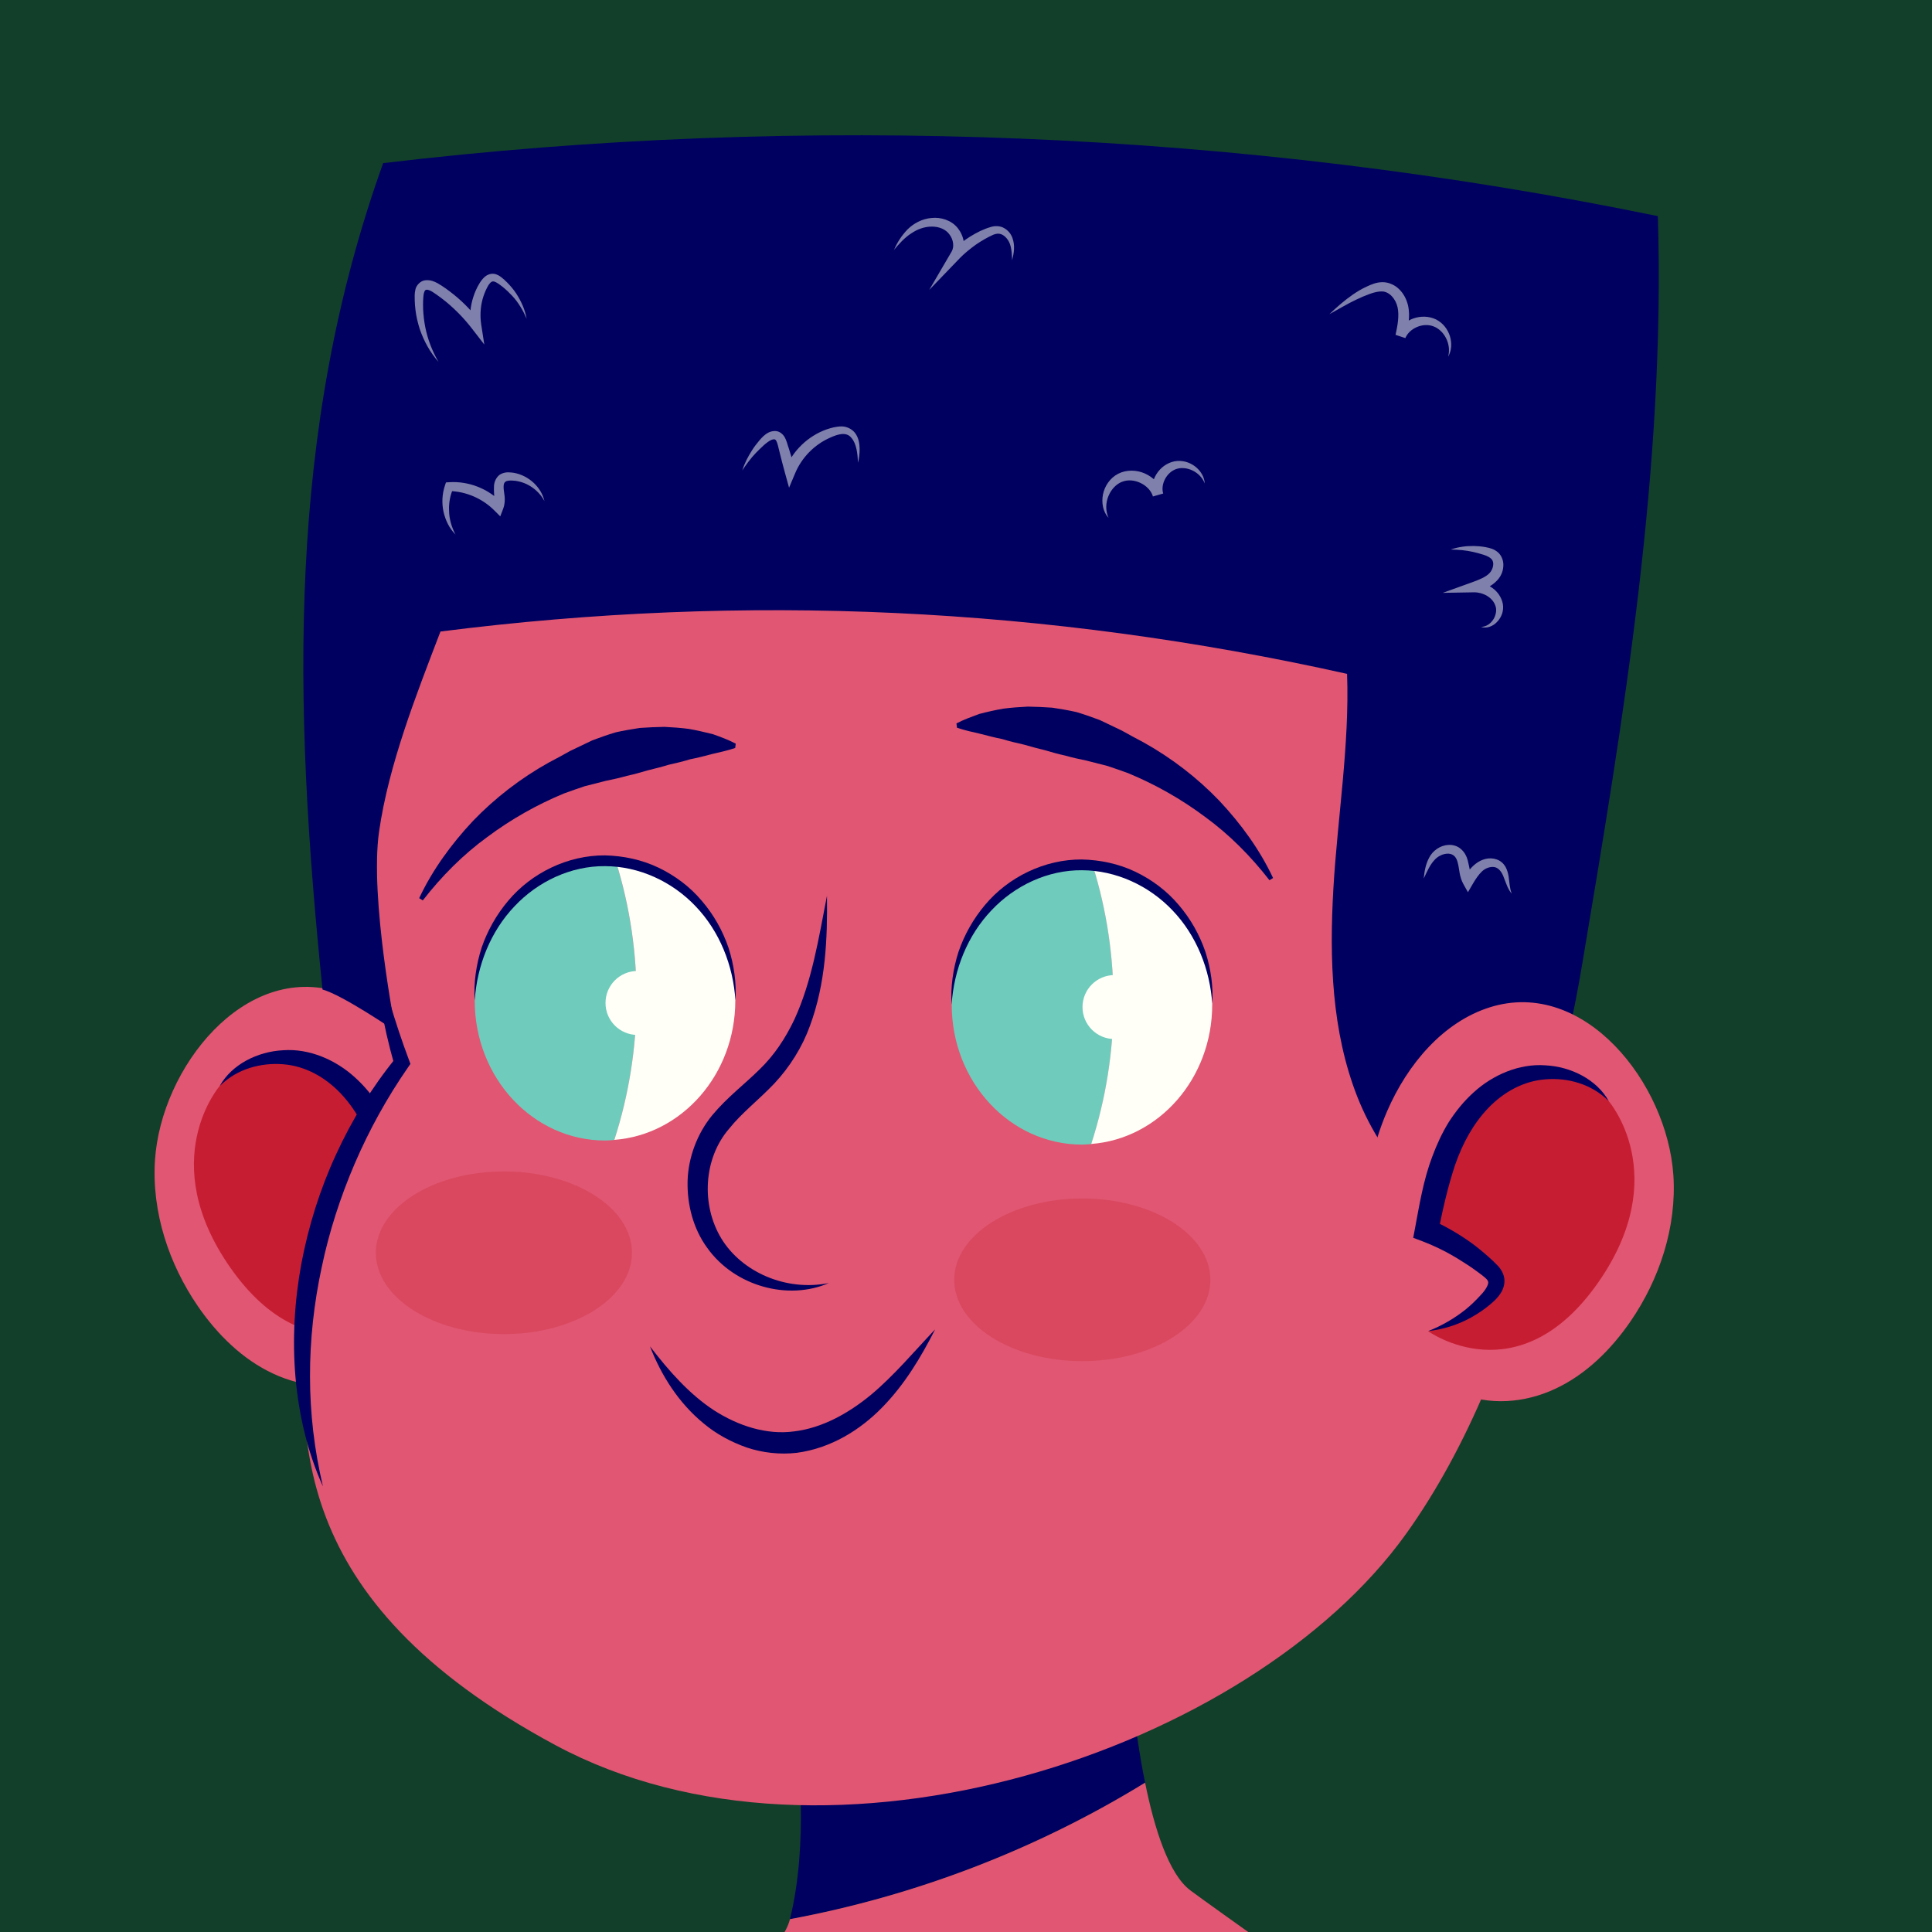
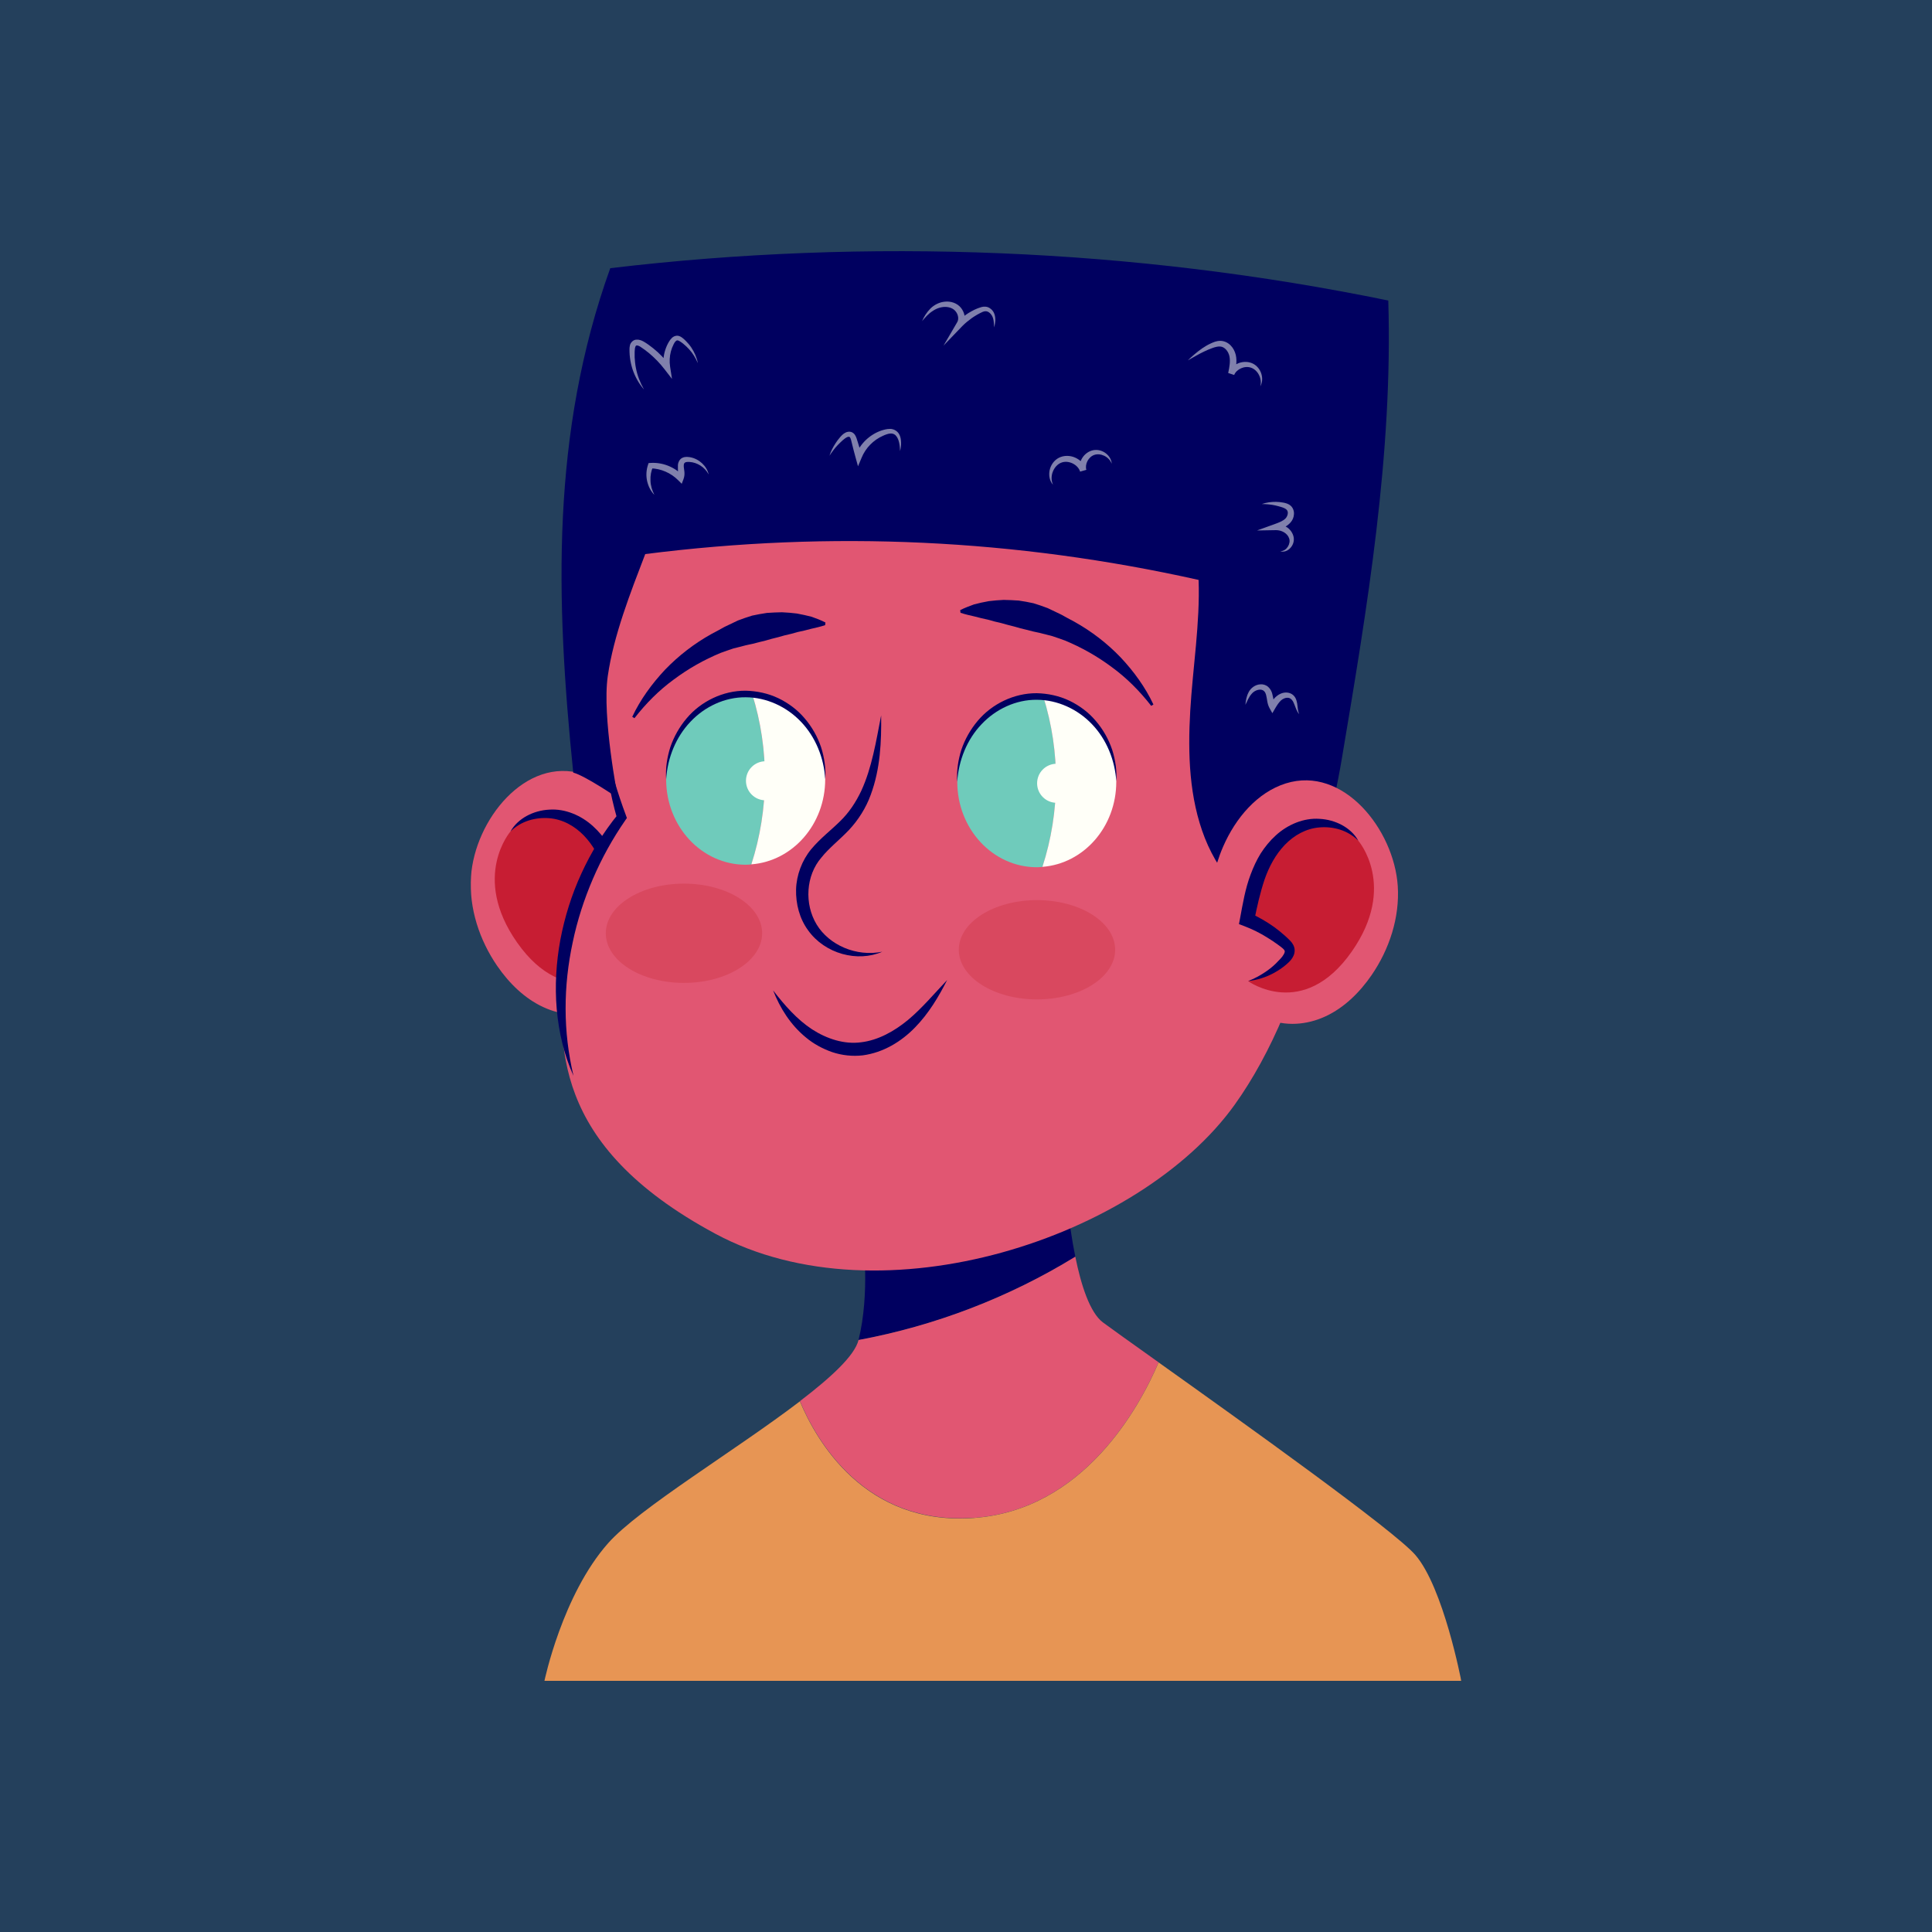
<svg xmlns="http://www.w3.org/2000/svg" viewBox="0 0 100 100">
-   <rect width="100" height="100" fill="#123f2a" />
-   <svg x="8" y="7" width="84" height="121.24" viewBox="0 0 150.65 217.44">
+   <rect width="100" height="100" fill="#24405c" />
+   <svg x="24.365" y="13" width="51.27" height="74.00" viewBox="0 0 150.65 217.44">
    <defs>
      <style>
      .cls-1 {
        fill: #6fcbbb;
      }

      .cls-2 {
        fill: #edaea9;
      }

      .cls-2, .cls-3 {
        mix-blend-mode: multiply;
      }

      .cls-2, .cls-4 {
        opacity: .5;
      }

      .cls-5 {
        isolation: isolate;
      }

      .cls-6 {
        fill: #e79554;
      }

      .cls-3, .cls-7 {
        fill: #e15672;
      }

      .cls-8 {
        fill: #000060;
      }

      .cls-9 {
        fill: #fffff8;
      }
    </style>
    </defs>
    <g class="cls-5">
      <g id="Capa_1" data-name="Capa 1">
        <g>
          <g>
            <path class="cls-8" d="M90.51,142.2l-30.86,7.88s1.12,8.32-.67,15.53c11.64-2.16,22.88-6.48,32.97-12.67-1.09-5.35-1.44-10.74-1.44-10.74Z" />
            <path class="cls-7" d="M76.54,192.66c16.69-1.23,25.16-16.84,28.08-23.66-4.21-3-7.37-5.25-8.48-6.08-1.99-1.5-3.33-5.73-4.19-9.99-10.09,6.2-21.33,10.51-32.97,12.67,0,0,0,0,0,.01-.59,2.37-4.16,5.66-8.91,9.29,2.45,5.87,9.83,18.97,26.48,17.74Z" />
            <path class="cls-6" d="M143.67,198.3c-3.23-3.74-26.1-20.06-39.05-29.29-2.92,6.82-11.39,22.43-28.08,23.66-16.66,1.23-24.03-11.87-26.48-17.74-9.73,7.43-24.47,16.27-29.16,21.57-6.98,7.88-9.69,20.95-9.69,20.95h139.44s-2.7-14.19-6.98-19.15Z" />
          </g>
          <g>
            <path class="cls-7" d="M.04,95.12c-.32,4.84,1.3,9.68,3.98,13.58,1.82,2.65,4.17,4.95,6.99,6.26,2.82,1.32,6.14,1.59,9.01.34,2.62-1.14,4.7-3.44,6.12-6.05,3.28-6.04,3.2-13.78.47-20.08-1.9-4.38-5.21-8.28-9.54-9.64C8.32,76.78.61,86.56.04,95.12Z" />
            <path class="cls-3" d="M22.81,109.62c-2.13-.52-4.09-1.64-5.59-3.18-.45-.47-.89-1.09-.69-1.73.11-.36.41-.63.69-.88,1.7-1.48,3.65-2.69,5.73-3.56-.56-2.89-1.12-5.81-2.41-8.43-1.29-2.62-3.41-4.95-6.24-5.88-2.83-.93-6.4-.15-8.24,2.28,0,0-6.02,6.89.98,16.89,7.39,10.55,15.76,4.49,15.76,4.49Z" />
            <path class="cls-8" d="M6.06,88.24c1.12-1.99,3.5-3.18,5.87-3.3,2.43-.18,4.88.89,6.66,2.51.9.81,1.67,1.75,2.31,2.76.63,1.02,1.12,2.11,1.53,3.2.82,2.2,1.19,4.46,1.6,6.64l.17.9-.82.31c-1.21.46-2.38,1.04-3.48,1.73-.56.33-1.1.7-1.63,1.09-.25.19-.55.41-.74.57-.2.18-.25.27-.28.36-.09.22.22.78.67,1.24.44.48.9.94,1.41,1.35,1.03.82,2.2,1.51,3.48,2.01-1.37-.15-2.74-.57-3.98-1.26-.62-.35-1.22-.74-1.77-1.21-.27-.23-.56-.48-.82-.82-.25-.33-.51-.78-.51-1.37,0-.6.35-1.13.63-1.42.3-.32.53-.52.8-.77.53-.48,1.08-.93,1.66-1.35,1.16-.83,2.41-1.54,3.72-2.14l-.65,1.21c-.43-2.18-.91-4.3-1.58-6.3-.69-1.99-1.68-3.82-3.09-5.29-1.41-1.46-3.23-2.49-5.29-2.65-2.04-.16-4.26.41-5.86,2Z" />
          </g>
          <path class="cls-7" d="M22.76,86.53S2.07,29.88,72.88,25.25c70.81-4.63,65.65,73.38,43.3,104.58-14.43,20.15-53.65,33.23-78.98,19.61-25.33-13.62-23.69-29.14-23.15-40.58s8.72-22.33,8.72-22.33Z" />
          <path class="cls-8" d="M20.32,74.81c.9,3.78,1.96,7.48,3.31,11.07l.12.33-.23.33c-1.94,2.8-3.59,5.79-4.93,8.9-1.34,3.12-2.39,6.36-3.08,9.67-.71,3.31-1.09,6.7-1.08,10.11,0,3.41.4,6.83,1.2,10.21-1.43-3.17-2.24-6.64-2.55-10.15-.3-3.51-.09-7.07.55-10.55.66-3.47,1.72-6.87,3.2-10.08,1.47-3.21,3.33-6.25,5.55-8.98l-.11.66c-1.07-3.77-1.77-7.64-1.94-11.52Z" />
          <g>
            <g>
              <path class="cls-1" d="M42.82,67.41c-.33-.03-.66-.05-1-.05-6.68,0-12.1,5.81-12.1,12.98s5.42,12.98,12.1,12.98c.29,0,.58-.03.86-.05,2.7-8.33,2.76-17.5.14-25.86Z" />
              <path class="cls-9" d="M53.92,80.33c0-6.81-4.88-12.38-11.1-12.93,2.62,8.36,2.56,17.53-.14,25.86,6.28-.48,11.23-6.08,11.23-12.93Z" />
            </g>
            <path class="cls-9" d="M47.8,80.55c0,1.64-1.33,2.97-2.97,2.97s-2.97-1.33-2.97-2.97,1.33-2.97,2.97-2.97,2.97,1.33,2.97,2.97Z" />
            <path class="cls-8" d="M53.92,80.33c-.2-3.28-1.48-6.44-3.69-8.75-2.19-2.31-5.26-3.72-8.41-3.73-3.16-.03-6.23,1.41-8.41,3.73-2.2,2.31-3.48,5.47-3.69,8.75-.11-1.64.13-3.31.64-4.91.54-1.58,1.38-3.07,2.47-4.36,2.17-2.59,5.54-4.23,8.98-4.21,1.71.04,3.42.4,4.97,1.14,1.54.74,2.93,1.78,4.02,3.08,1.1,1.28,1.94,2.77,2.48,4.36.51,1.59.75,3.26.64,4.91Z" />
          </g>
          <g>
            <g>
              <path class="cls-1" d="M87.1,67.79c-.33-.03-.66-.05-1-.05-6.68,0-12.1,5.81-12.1,12.98s5.42,12.98,12.1,12.98c.29,0,.58-.03.86-.05,2.7-8.33,2.76-17.5.14-25.86Z" />
              <path class="cls-9" d="M98.19,80.71c0-6.81-4.88-12.38-11.1-12.93,2.62,8.36,2.57,17.53-.14,25.86,6.28-.48,11.23-6.08,11.23-12.93Z" />
            </g>
            <path class="cls-9" d="M92.08,80.93c0,1.64-1.33,2.97-2.97,2.97s-2.97-1.33-2.97-2.97,1.33-2.97,2.97-2.97,2.97,1.33,2.97,2.97Z" />
            <path class="cls-8" d="M98.19,80.71c-.2-3.28-1.48-6.44-3.69-8.75-2.19-2.31-5.26-3.72-8.41-3.73-3.16-.03-6.23,1.41-8.41,3.73-2.2,2.31-3.48,5.47-3.69,8.75-.11-1.64.13-3.31.64-4.91.54-1.58,1.38-3.07,2.47-4.36,2.17-2.59,5.54-4.23,8.98-4.21,1.71.04,3.42.4,4.97,1.14,1.54.74,2.93,1.78,4.02,3.08,1.1,1.28,1.94,2.77,2.48,4.36.51,1.59.75,3.26.63,4.91Z" />
          </g>
          <path class="cls-8" d="M24.56,70.83c1.23-2.62,2.97-5.01,4.99-7.17,2.05-2.13,4.43-3.97,7.05-5.43.66-.35,1.33-.7,1.99-1.08l2.05-.98c.71-.27,1.43-.52,2.16-.74.74-.17,1.49-.29,2.25-.41.76-.05,1.52-.09,2.28-.1.76.04,1.52.09,2.27.19.75.13,1.5.31,2.23.49.73.26,1.44.52,2.12.88l-.05.4c-.74.25-1.45.4-2.14.56-.7.19-1.38.36-2.05.49-.67.21-1.33.36-1.99.51-.65.2-1.3.36-1.95.52-.64.19-1.28.37-1.93.51-.64.18-1.29.33-1.95.46l-1.96.5c-.64.21-1.28.44-1.92.67-2.51,1.04-4.91,2.39-7.13,4.05-2.24,1.63-4.23,3.63-5.98,5.88l-.34-.21Z" />
          <path class="cls-8" d="M103.49,69.15c-1.75-2.25-3.74-4.25-5.98-5.88-2.22-1.66-4.62-3.01-7.13-4.05-.64-.23-1.28-.46-1.92-.67l-1.96-.5c-.66-.13-1.31-.28-1.95-.46-.65-.14-1.29-.32-1.93-.51-.65-.16-1.3-.33-1.95-.52-.66-.15-1.32-.3-1.99-.51-.67-.13-1.35-.31-2.05-.49-.7-.16-1.4-.31-2.14-.56l-.05-.4c.68-.36,1.4-.61,2.12-.88.73-.19,1.47-.36,2.23-.49.75-.1,1.51-.15,2.27-.19.76.01,1.52.05,2.28.1.75.11,1.5.24,2.25.41.73.22,1.45.47,2.16.74l2.05.98c.66.37,1.32.73,1.99,1.08,2.62,1.46,5.01,3.3,7.05,5.43,2.02,2.15,3.76,4.55,4.99,7.17l-.34.21Z" />
          <ellipse class="cls-2" cx="86.12" cy="106.25" rx="11.89" ry="7.55" />
          <ellipse class="cls-2" cx="32.43" cy="103.74" rx="11.89" ry="7.55" />
          <path class="cls-8" d="M45.99,112.43c1.76,2.29,3.65,4.43,5.92,5.92,2.26,1.46,4.91,2.32,7.47,1.97,2.58-.31,5.02-1.66,7.13-3.4,2.12-1.77,3.96-3.97,5.95-6.07-1.31,2.57-2.8,5.08-4.89,7.22-2.07,2.13-4.8,3.82-7.95,4.24-1.57.18-3.18,0-4.64-.49-1.46-.51-2.83-1.25-3.99-2.22-2.35-1.92-3.96-4.49-5-7.17Z" />
          <path class="cls-8" d="M62.42,70.59c.05,4.01-.12,8.13-1.58,12.08-.71,1.97-1.87,3.82-3.32,5.37-1.45,1.52-3.04,2.74-4.19,4.19-2.36,2.73-2.62,7.04-.72,10.18,1.9,3.13,6.02,4.94,9.98,4.14-3.73,1.64-8.72.34-11.29-3.27-1.3-1.78-1.87-4.01-1.82-6.2.06-2.19.9-4.42,2.29-6.11,1.39-1.67,3.03-2.9,4.39-4.25,1.37-1.32,2.41-2.9,3.24-4.65,1.62-3.52,2.25-7.52,3.02-11.47Z" />
          <path class="cls-8" d="M15.59,79.3c-2.7-26.5-3.37-51.64,5.63-76.71C60.38-2.07,100.92-.44,139.55,7.51c.71,23.34-3.17,46.56-7.05,69.59-1.44,8.59-3.79,17.11-7.12,25.17-6.37-1.5-11.31-6.9-13.72-12.99-2.4-6.09-2.61-12.82-2.23-19.36.38-6.54,1.51-13.37,1.27-19.92-27.86-6.22-55.84-7.53-84.16-3.93-2.24,5.85-4.81,12.36-5.7,18.57-.89,6.2,1.55,18.54,1.55,18.54,0,0-4.94-3.38-6.81-3.88Z" />
          <g>
            <path class="cls-7" d="M140.99,96.53c.32,4.84-1.3,9.68-3.98,13.58-1.82,2.65-4.17,4.95-6.99,6.26-2.82,1.32-6.14,1.59-9.01.35-2.62-1.14-4.7-3.44-6.12-6.05-3.28-6.04-3.2-13.78-.47-20.08,1.9-4.38,5.21-8.28,9.54-9.64,8.75-2.74,16.46,7.03,17.03,15.59Z" />
            <path class="cls-3" d="M118.22,111.02c2.13-.52,4.09-1.64,5.59-3.18.45-.47.89-1.09.69-1.73-.11-.36-.41-.63-.69-.88-1.7-1.48-3.65-2.69-5.73-3.56.56-2.89,1.12-5.81,2.41-8.43,1.29-2.62,3.41-4.95,6.24-5.88,2.83-.93,6.4-.15,8.24,2.28,0,0,6.02,6.89-.98,16.89-7.39,10.55-15.76,4.49-15.76,4.49Z" />
            <path class="cls-8" d="M134.97,89.64c-1.6-1.59-3.82-2.17-5.86-2-2.06.16-3.88,1.19-5.29,2.65-1.41,1.47-2.4,3.3-3.09,5.29-.67,2-1.15,4.12-1.58,6.3l-.65-1.21c1.31.59,2.56,1.31,3.72,2.14.58.42,1.13.88,1.66,1.35.27.25.5.45.8.77.28.29.64.82.63,1.42,0,.59-.26,1.04-.51,1.37-.26.34-.55.59-.82.82-.55.47-1.15.86-1.77,1.21-1.24.69-2.61,1.11-3.98,1.26,1.28-.5,2.45-1.19,3.48-2.01.51-.41.98-.88,1.41-1.35.45-.46.76-1.02.67-1.24-.03-.09-.08-.18-.28-.36-.19-.16-.48-.39-.74-.57-.53-.39-1.07-.75-1.63-1.09-1.1-.69-2.27-1.27-3.48-1.73l-.82-.31.17-.9c.41-2.18.77-4.45,1.6-6.64.41-1.1.9-2.18,1.53-3.2.65-1.01,1.41-1.95,2.31-2.76,1.77-1.62,4.23-2.69,6.66-2.51,2.37.12,4.75,1.31,5.87,3.3Z" />
          </g>
          <g class="cls-4">
            <path class="cls-9" d="M26.34,21.02c-.77-.87-1.35-1.93-1.73-3.05-.18-.57-.32-1.15-.39-1.75-.04-.3-.06-.6-.07-.9,0-.3-.03-.6.06-.98.06-.37.46-.85.95-.88.47-.04.81.12,1.1.27.56.32,1.01.66,1.49,1.04.94.75,1.77,1.62,2.48,2.58l-.87.37c-.14-.91-.05-1.85.23-2.71.14-.43.32-.85.56-1.24.11-.19.26-.4.46-.59.19-.18.52-.35.86-.32.33.04.56.2.74.34.18.14.34.29.5.45.31.31.6.65.84,1.01.48.73.84,1.53.99,2.37-.34-.78-.77-1.51-1.33-2.11-.28-.3-.58-.59-.89-.84-.31-.24-.7-.53-.9-.51-.17-.01-.39.23-.56.59-.18.35-.32.72-.42,1.09-.2.76-.23,1.55-.12,2.31l.29,1.87-1.16-1.5c-.68-.88-1.46-1.69-2.32-2.41-.42-.35-.9-.7-1.33-.98-.2-.13-.43-.21-.54-.2-.1.01-.17.04-.23.23-.07.18-.08.47-.1.75-.01.28-.01.56,0,.83.03.56.09,1.12.2,1.67.22,1.11.63,2.18,1.21,3.19Z" />
            <path class="cls-9" d="M54.55,31.14c.21-.68.54-1.32.93-1.92.19-.31.42-.59.65-.87.23-.27.49-.57.9-.77.2-.09.47-.16.76-.1.28.06.53.27.66.48.26.43.29.76.42,1.09.21.67.41,1.34.61,2.02l-.93-.05c.67-1.73,2.12-3.11,3.85-3.72.43-.14.87-.27,1.39-.27.52,0,1.06.3,1.32.73.27.43.33.9.34,1.34.01.44-.05.88-.15,1.3-.04-.84-.13-1.76-.62-2.32-.47-.57-1.24-.34-1.98,0-1.46.64-2.64,1.86-3.24,3.31l-.56,1.33-.38-1.38c-.18-.68-.37-1.35-.53-2.04-.09-.34-.16-.72-.26-.9-.09-.17-.16-.21-.42-.14-.48.19-1.02.76-1.49,1.23-.48.5-.89,1.06-1.28,1.65Z" />
            <path class="cls-9" d="M27.92,37.05c-.56-.56-.92-1.31-1.1-2.11-.17-.8-.13-1.66.15-2.47l.08-.24.29-.02c1.81-.12,3.67.6,4.92,1.95l-.8.13c.17-.33.01-.96.05-1.71,0-.36.22-.95.68-1.15.46-.21.84-.13,1.18-.09,1.4.26,2.54,1.36,2.82,2.62-.61-1.14-1.77-1.83-2.91-1.9-.29-.02-.58,0-.7.1-.13.1-.17.19-.18.46-.02.51.29,1.2-.05,2.08l-.26.68-.54-.54c-1.09-1.1-2.62-1.78-4.19-1.81l.37-.26c-.29.64-.43,1.37-.39,2.11.01.74.23,1.48.59,2.18Z" />
            <path class="cls-9" d="M68.63,10.68c.29-.71.72-1.37,1.28-1.95.57-.56,1.36-.98,2.22-1.05.84-.09,1.83.19,2.43.94.56.7.83,1.78.29,2.69l-.78-.6c.51-.49,1.05-.94,1.65-1.31.61-.37,1.2-.68,1.93-.89.36-.11.86-.11,1.23.12.37.21.62.54.75.89.27.73.14,1.43-.02,2.08-.04-.67-.05-1.37-.39-1.87-.16-.24-.38-.45-.62-.54-.24-.09-.46-.06-.73.04-.54.24-1.13.58-1.65.94-.52.38-1.02.78-1.46,1.23l-2.85,2.96,2.08-3.56c.26-.44.17-1.11-.2-1.59-.34-.48-.96-.73-1.63-.73-.67,0-1.34.23-1.93.64-.61.39-1.12.96-1.61,1.55Z" />
            <path class="cls-9" d="M88.54,35.5c-.5-.55-.65-1.39-.5-2.16.16-.77.64-1.52,1.42-1.92.78-.39,1.71-.36,2.47-.02.76.34,1.45.99,1.69,1.86l-.95.27c-.38-1.46.6-2.98,2.01-3.26,1.42-.26,2.74.84,2.81,2.06-.43-1.12-1.72-1.65-2.63-1.35-.92.3-1.49,1.43-1.23,2.28l-.95.27c-.32-1.07-1.77-1.8-2.87-1.36-1.09.42-1.85,1.99-1.26,3.33Z" />
            <path class="cls-9" d="M109.08,16.59c.68-.65,1.39-1.27,2.17-1.81.4-.27.81-.52,1.25-.72.43-.2.91-.42,1.5-.42.59,0,1.17.28,1.56.68.4.4.65.9.79,1.44.25,1.07,0,2.08-.21,2.98l-.91-.3c.32-.7.95-1.19,1.62-1.43.68-.24,1.45-.23,2.11.09,1.31.67,1.76,2.36,1.12,3.46.33-1.22-.41-2.49-1.39-2.83-.98-.36-2.22.21-2.58,1.1l-.91-.3c.2-.9.35-1.78.19-2.55-.16-.74-.72-1.44-1.41-1.48-.35-.02-.77.08-1.2.24-.42.15-.84.33-1.25.53-.83.39-1.62.88-2.45,1.33Z" />
            <path class="cls-9" d="M120.35,38.45c.67-.23,1.4-.33,2.13-.32.36.01.73.04,1.09.11.36.07.78.16,1.15.49.37.33.53.87.48,1.32-.03.46-.22.88-.52,1.22-.59.67-1.37.92-2.03,1.14l-.16-.95c.62,0,1.2.22,1.69.56.49.34.87.89.98,1.49.11.64-.13,1.25-.53,1.66-.38.42-1,.65-1.5.47.53-.01.93-.34,1.17-.73.23-.39.31-.86.17-1.23-.26-.79-1.17-1.26-1.99-1.25l-2.9.05,2.75-.99c.65-.24,1.25-.47,1.61-.86.33-.36.46-.99.17-1.28-.29-.34-1.08-.51-1.71-.67-.66-.15-1.35-.21-2.06-.22Z" />
            <path class="cls-9" d="M117.82,68.97c.06-.64.17-1.29.5-1.91.32-.62.99-1.14,1.79-1.18.4-.03.86.1,1.18.4.33.29.52.68.61,1.03.18.7.23,1.31.45,1.72h-.85c.3-.48.62-1.01,1.15-1.41.53-.41,1.25-.64,1.95-.39.35.12.63.38.8.67.16.29.24.59.29.88.09.57.09,1.11.3,1.63-.38-.43-.54-1.02-.74-1.51-.18-.51-.48-.89-.86-.96-.38-.07-.83.09-1.15.38-.33.31-.61.73-.89,1.21l-.43.74-.42-.75c-.4-.72-.37-1.43-.52-1.96-.12-.53-.38-.83-.85-.87-.48-.02-1.01.21-1.38.66-.39.44-.64,1.04-.92,1.62Z" />
          </g>
        </g>
      </g>
    </g>
  </svg>
</svg>
